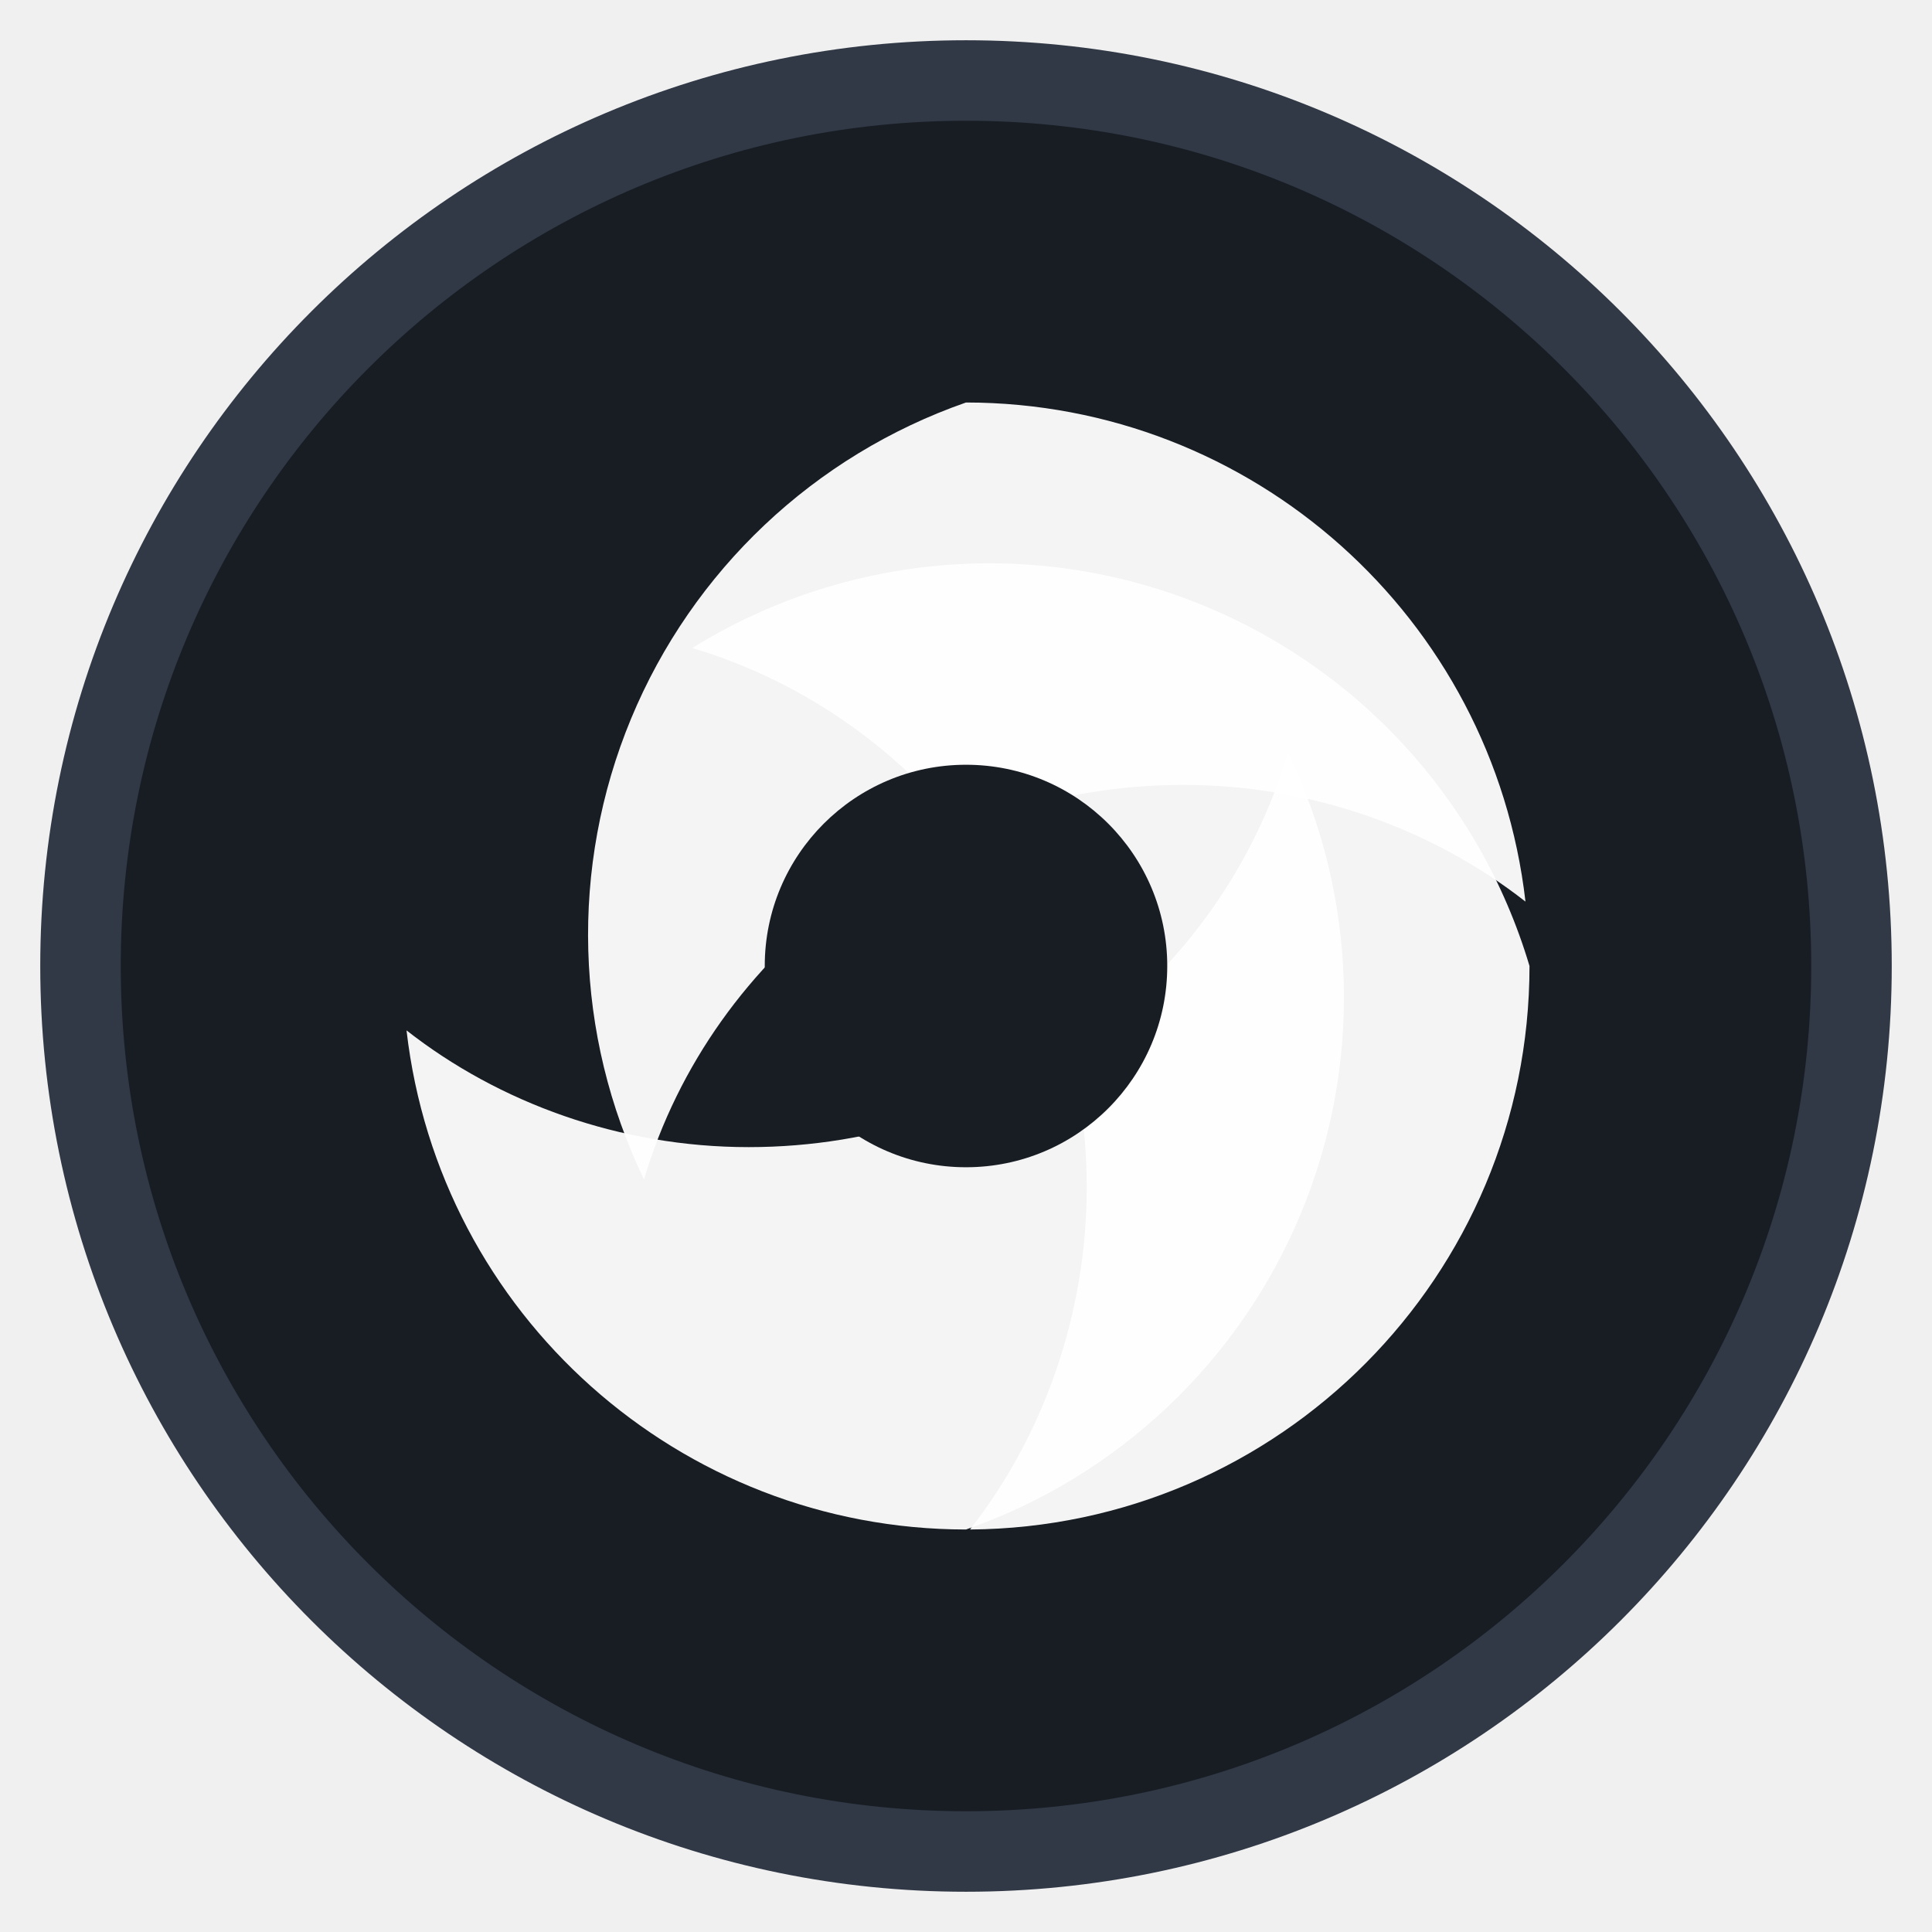
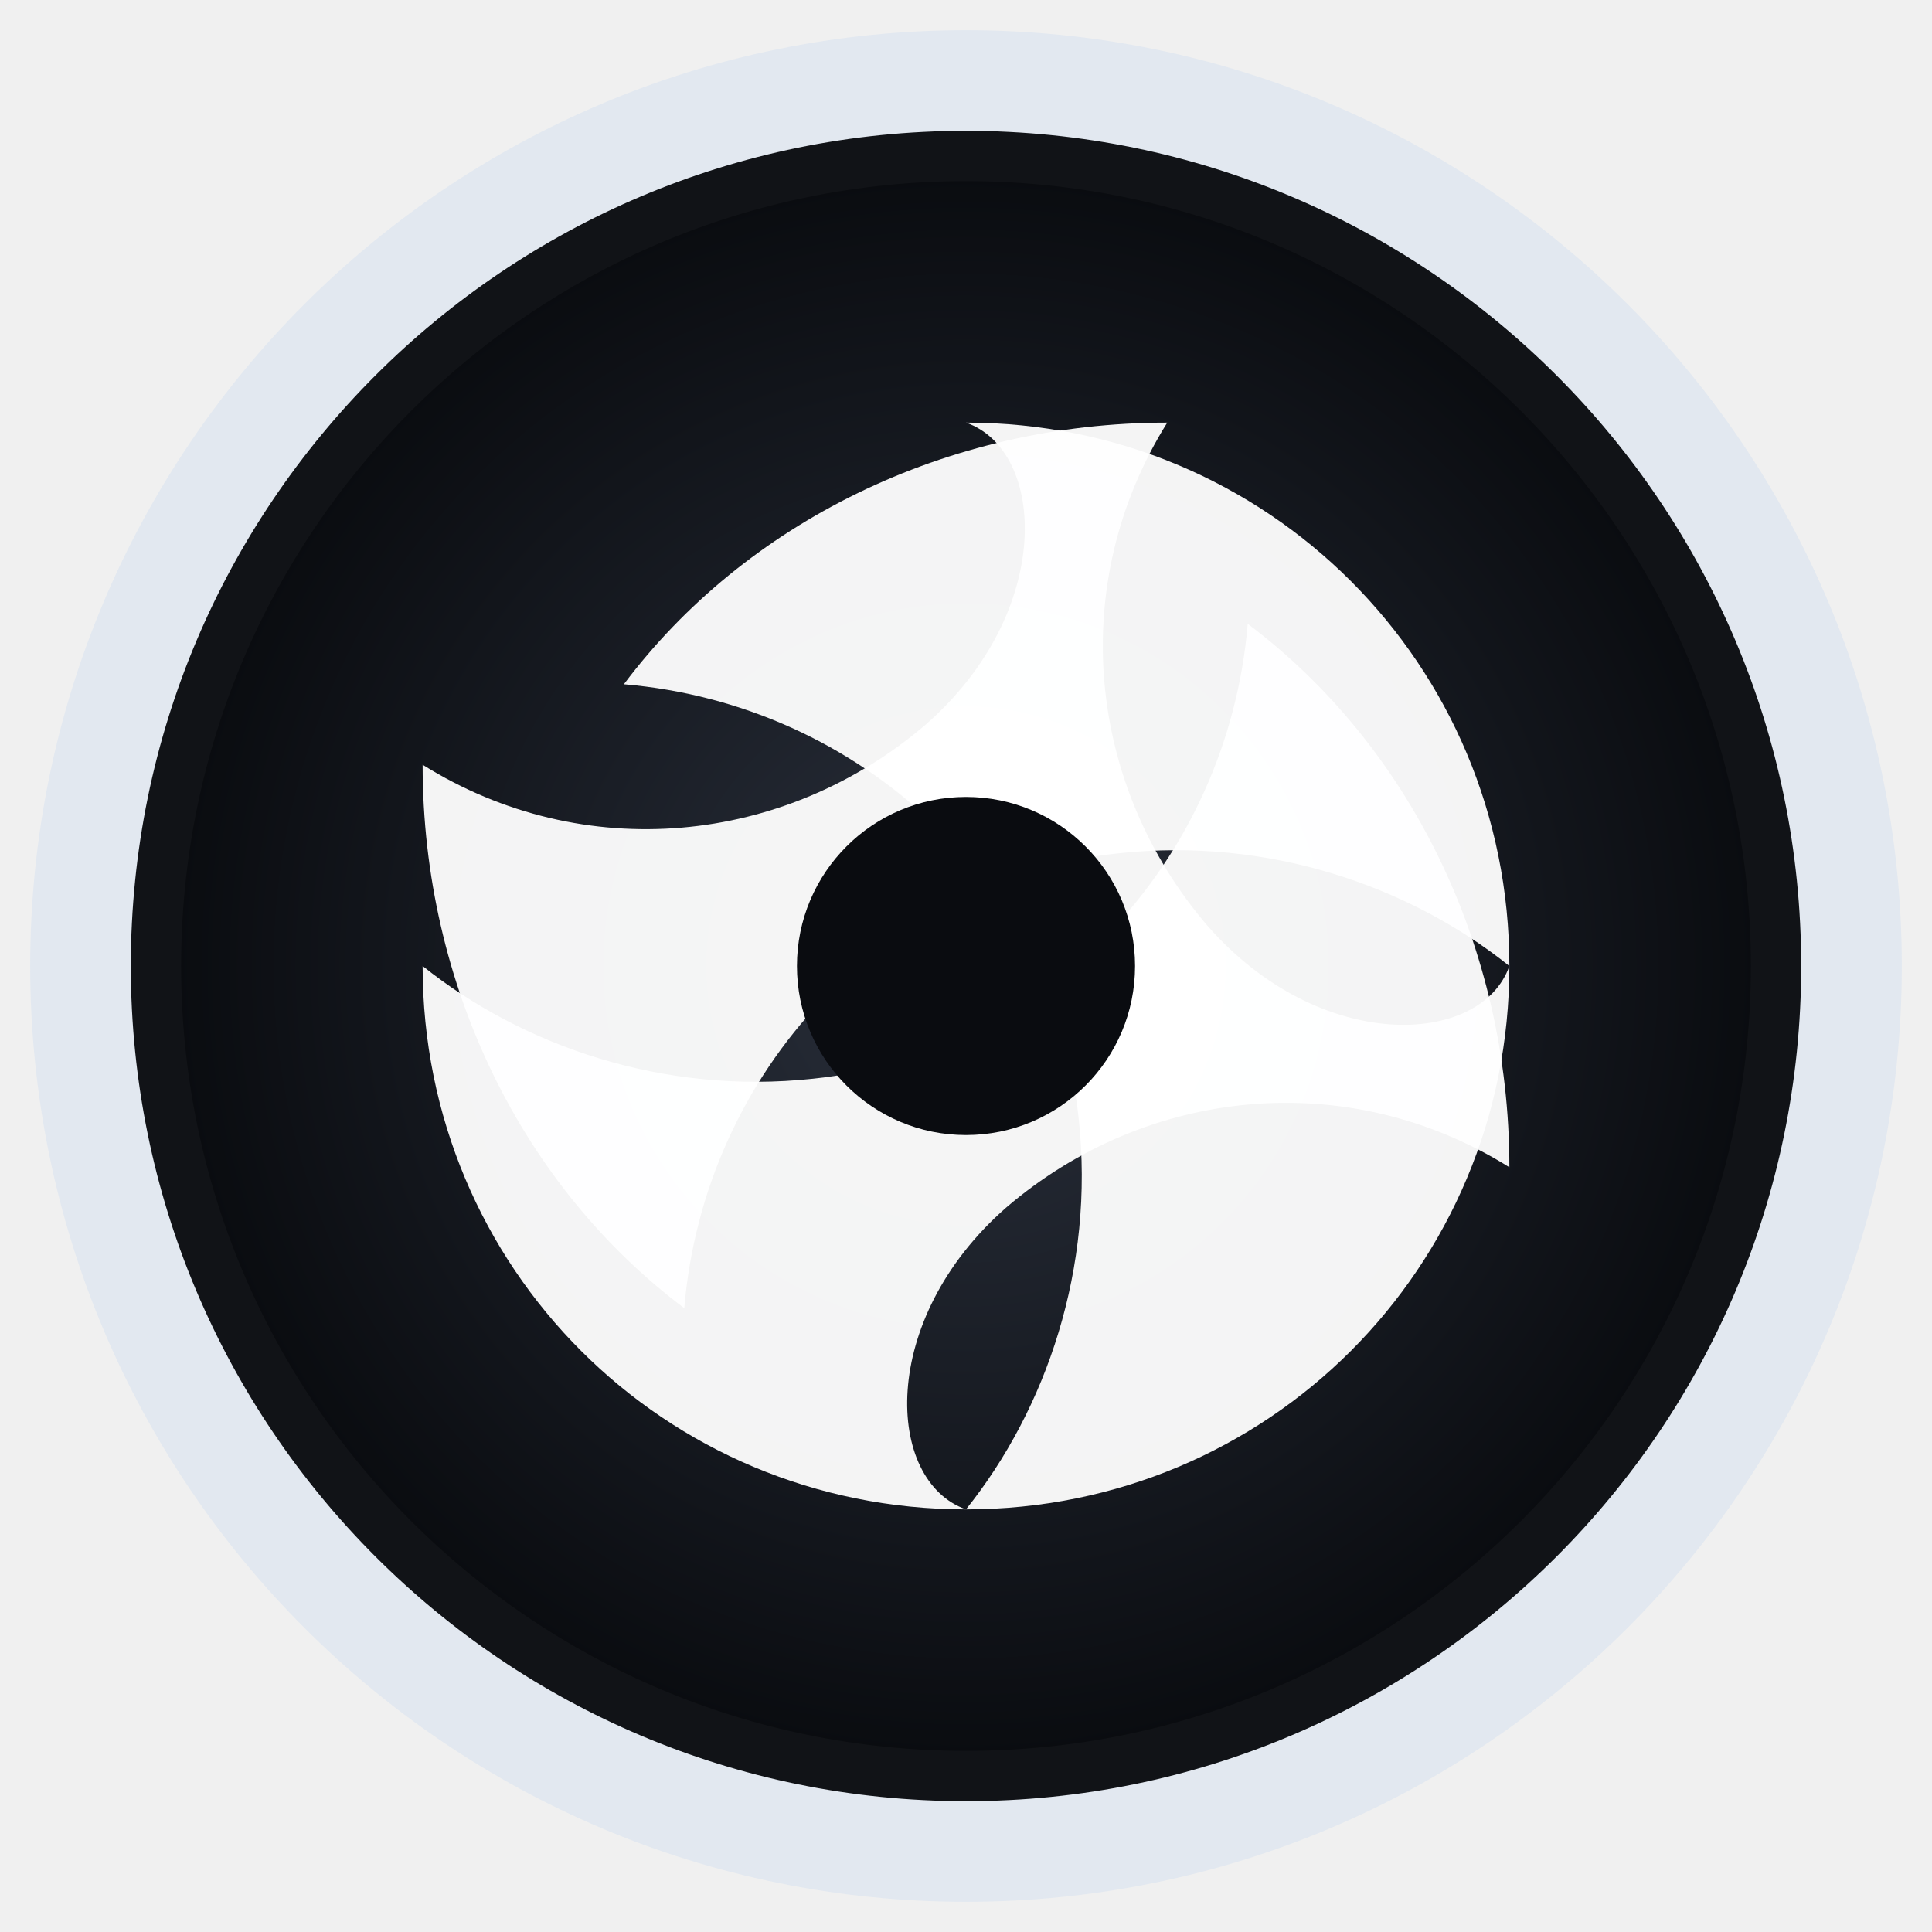
<svg xmlns="http://www.w3.org/2000/svg" viewBox="0 0 48 48" width="48" height="48">
-   <circle cx="24" cy="24" r="22" fill="#181d24" stroke="#313946" stroke-width="2" />
-   <path d="M24 10a14 14 0 0 1 13.9 12.4c-2.3-1.8-5.3-2.9-8.5-2.9-6.3 0-11.7 4.1-13.4 9.8A14 14 0 0 1 24 10z" fill="#ffffff" opacity="0.95" />
-   <path d="M38 24a14 14 0 0 1-13.9 14c1.8-2.3 2.9-5.3 2.9-8.5 0-6.3-4.1-11.7-9.8-13.4A14 14 0 0 1 38 24z" fill="#ffffff" opacity="0.95" />
-   <path d="M24 38A14 14 0 0 1 10.1 25.6c2.3 1.8 5.3 2.9 8.5 2.9 6.3 0 11.7-4.1 13.4-9.8A14 14 0 0 1 24 38z" fill="#ffffff" opacity="0.95" />
-   <circle cx="24" cy="24" r="5" fill="#181d24" />
+   <circle cx="24" cy="24" r="22" fill="#111317" stroke="#e2e8f0" stroke-width="2.5" />
+   <circle cx="24" cy="24" r="19.5" fill="url(#obs_grad)" />
+   <defs>
+     <radialGradient id="obs_grad" cx="50%" cy="50%" r="50%">
+       <stop offset="0%" stop-color="#2a303c" />
+       <stop offset="100%" stop-color="#0a0c10" />
+     </radialGradient>
+   </defs>
+   <path d="M24 10.5 C31.5 10.5 37.5 16.5 37.5 24 C35 22 31.5 20.8 27.8 21.2 C22 21.8 17.5 26.6 17 32.5 C13 29.5 10.5 24.5 10.5 19 C14.5 21.5 19.5 21 23 18 C26.2 15.2 26 11.2 24 10.5 Z" fill="#ffffff" opacity="0.95" />
+   <path d="M37.5 24 C37.5 31.5 31.5 37.5 24 37.5 C26 35 27.2 31.5 26.8 27.8 C26.2 22 21.4 17.5 15.5 17 C18.5 13 23.5 10.5 29 10.5 C26.5 14.5 27 19.5 30 23 C32.8 26.2 36.8 26 37.5 24 Z" fill="#ffffff" opacity="0.95" />
+   <path d="M24 37.5 C16.5 37.5 10.5 31.5 10.5 24 C13 26 16.5 27.2 20.2 26.8 C26 26.2 30.5 21.4 31 15.5 C35 18.5 37.5 23.5 37.5 29 C33.5 26.5 28.5 27 25 30 C21.8 32.8 22 36.8 24 37.5 Z" fill="#ffffff" opacity="0.95" />
+   <circle cx="24" cy="24" r="4.2" fill="#0a0c10" />
</svg>
